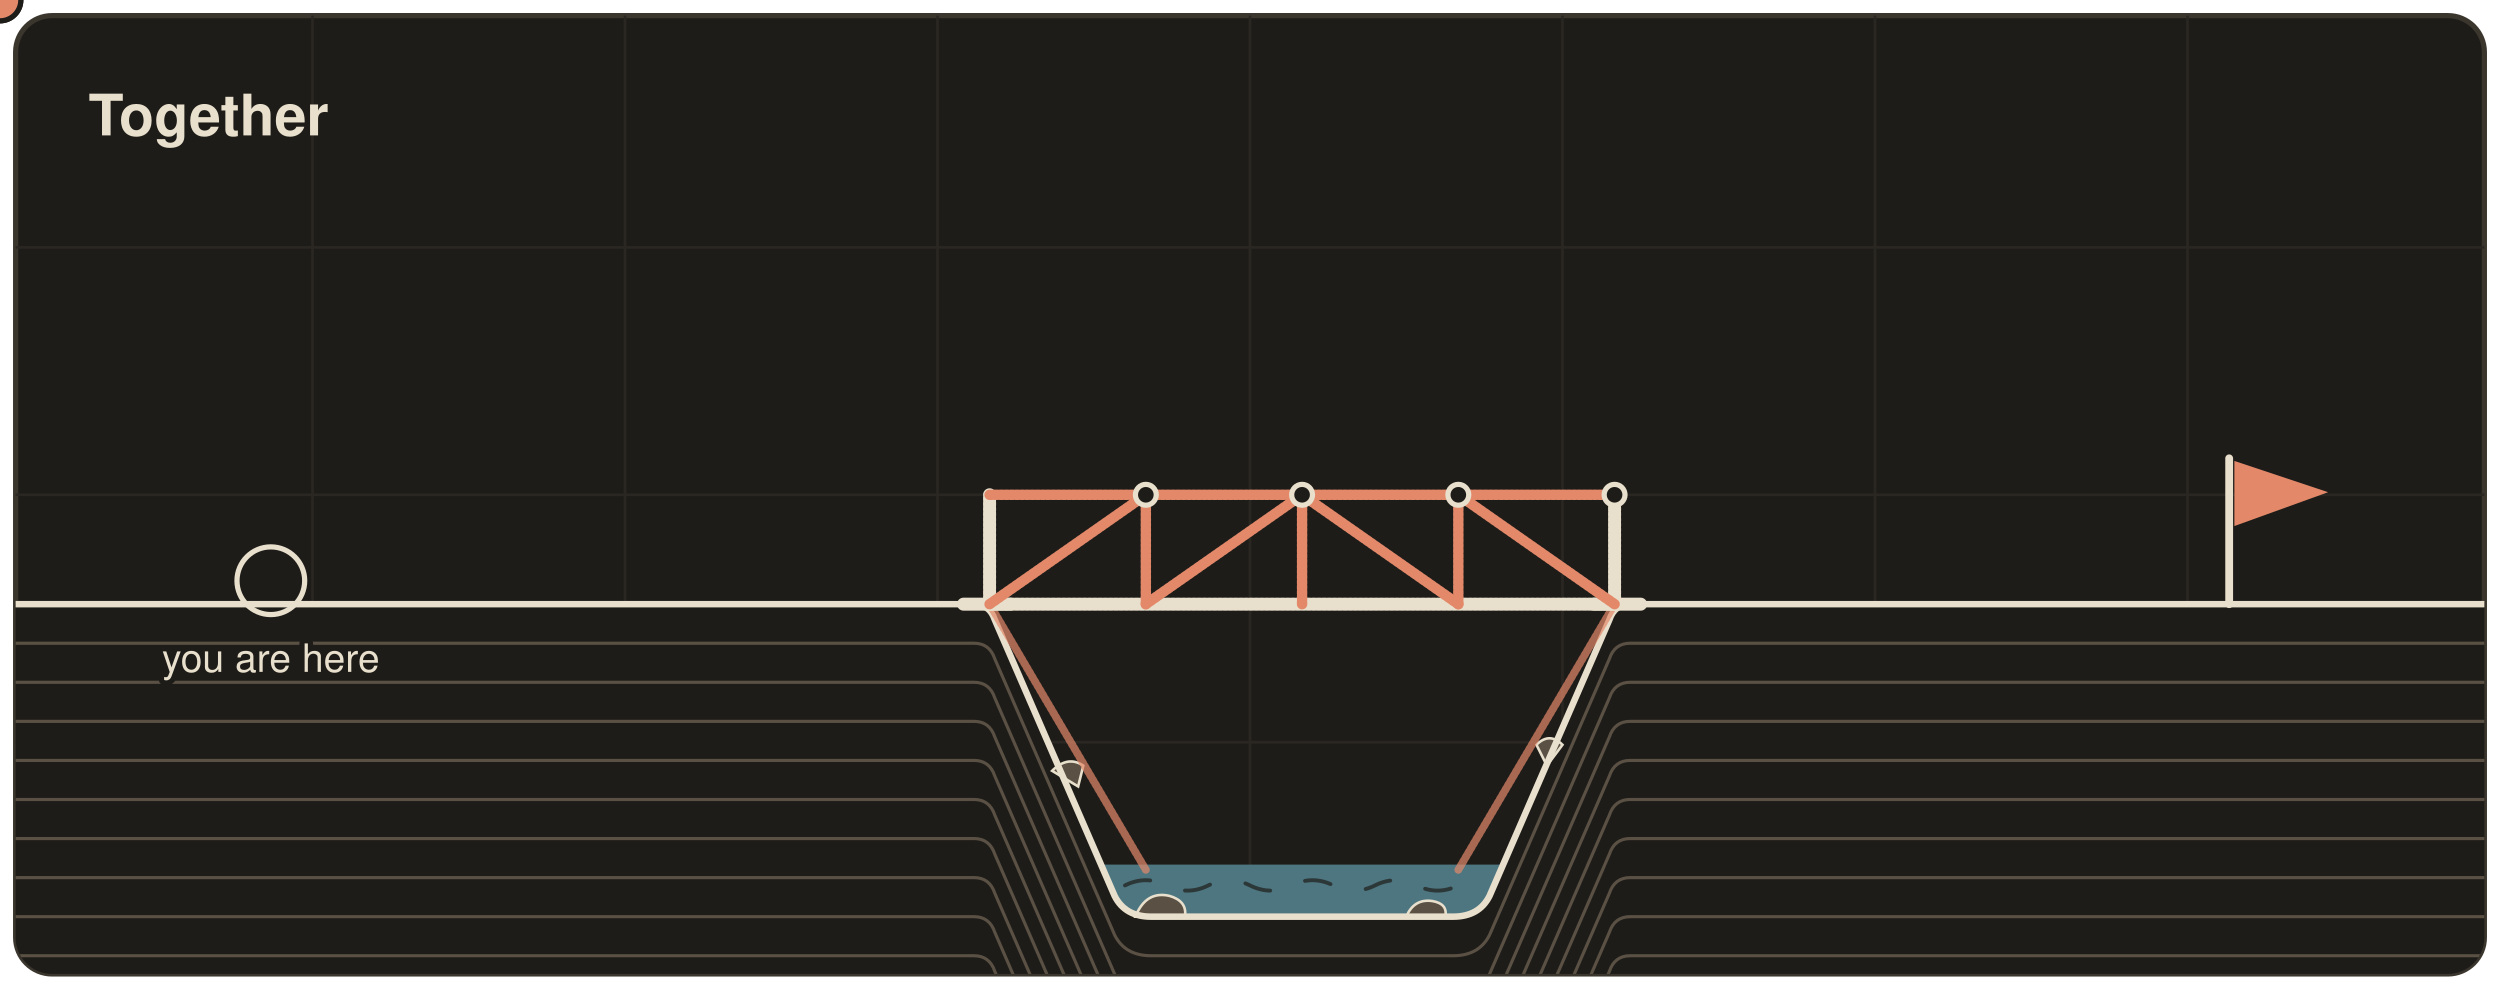
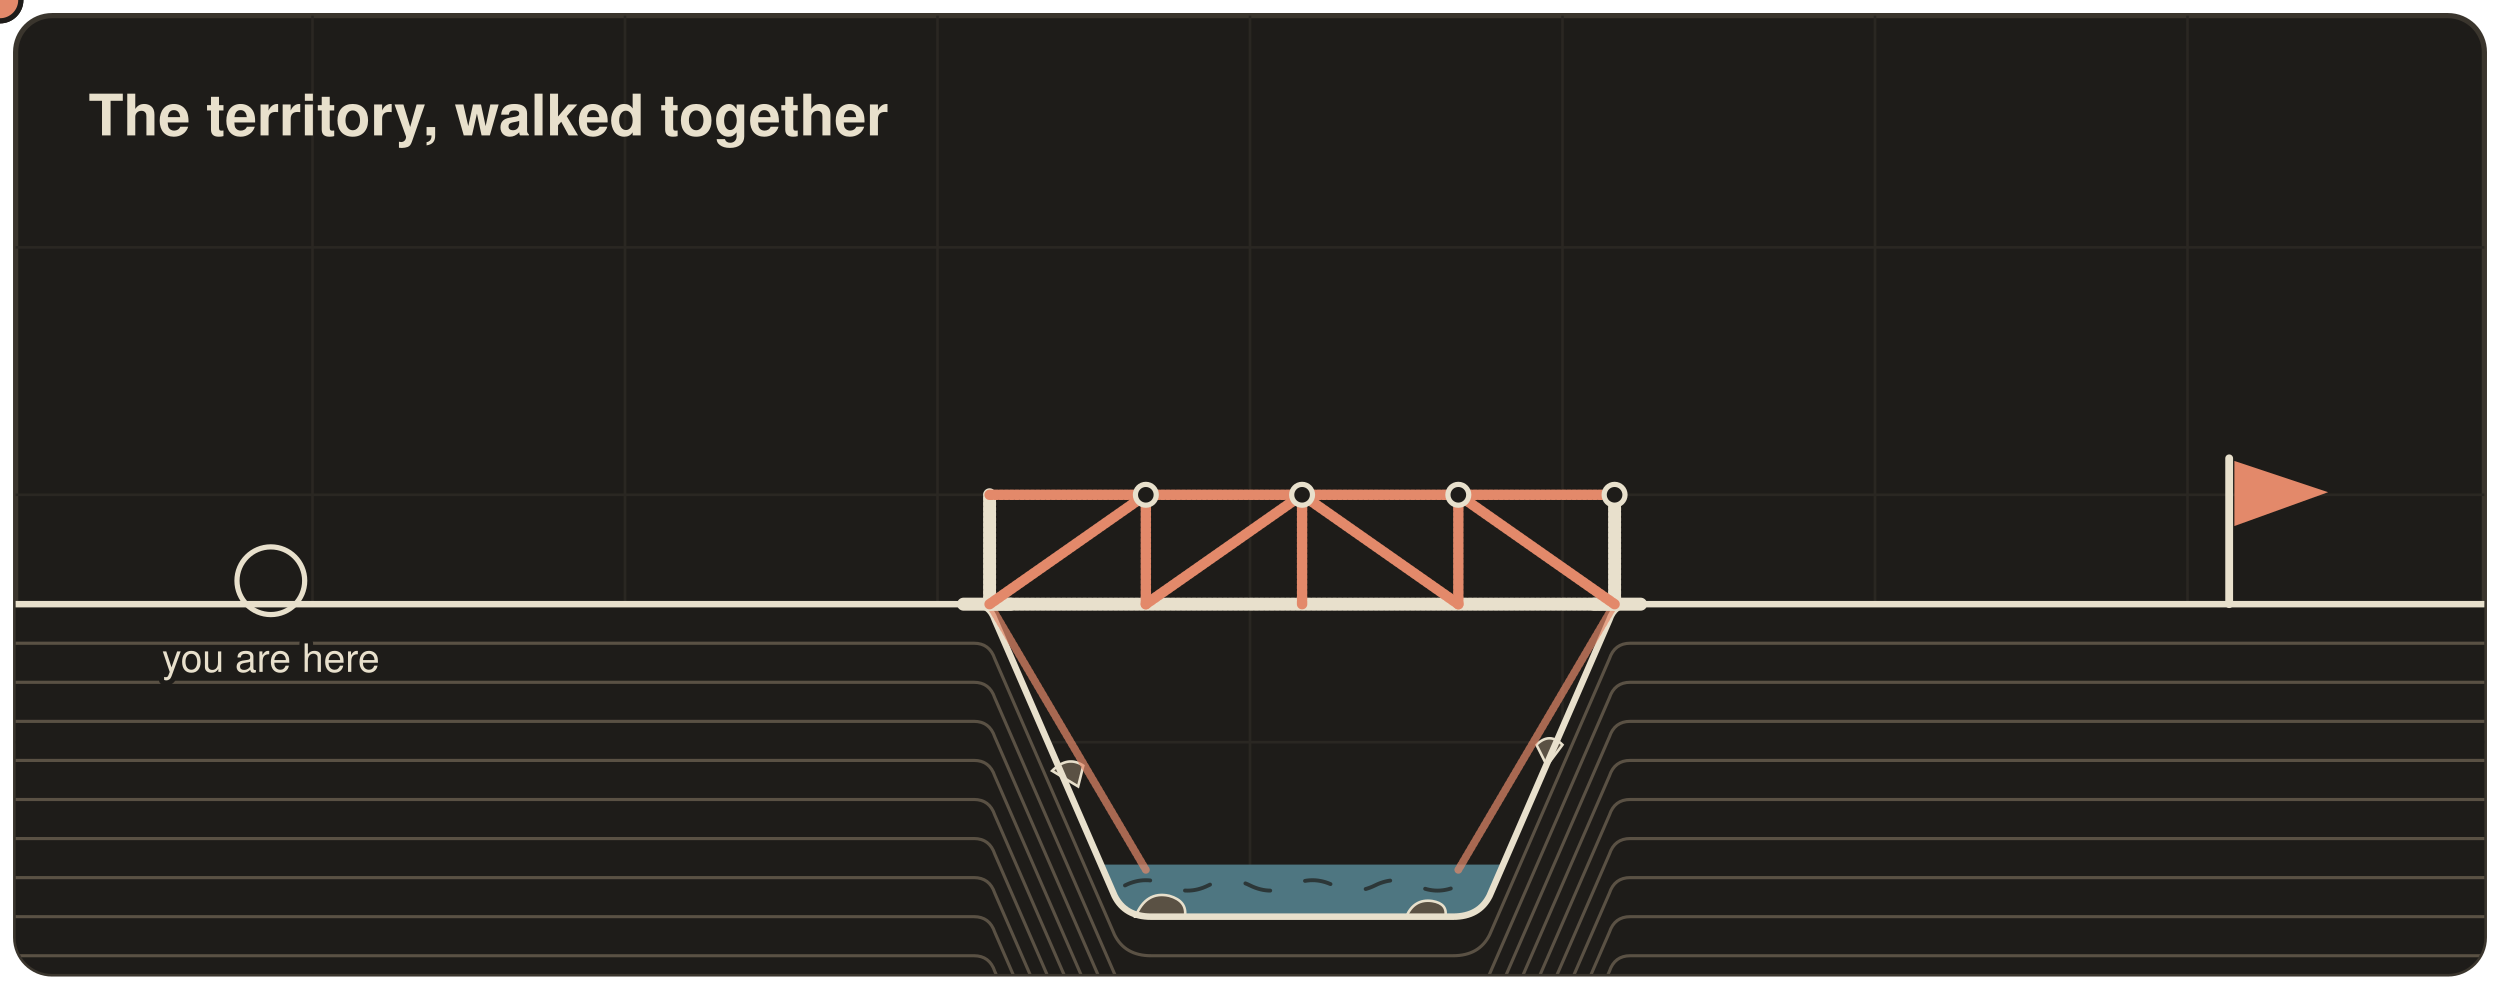
- <svg xmlns="http://www.w3.org/2000/svg" viewBox="0 0 960 380" role="img" aria-label="Alone: the agent throws one thin plank across a gorge and runs onto it; the plank sags, snaps, and the agent falls into the river. Together: you plant the posts and the deck, the agent adds the bracing, triangle by triangle, and both of you cross a strong truss bridge to the goal.">
+ <svg xmlns="http://www.w3.org/2000/svg" viewBox="0 0 960 380" role="img" aria-label="The map taken for the territory: the agent throws one thin plank across a gorge and walks onto it; the plank sags and snaps, and the agent drops into the river. The territory, walked together: you plant the posts and the deck, the agent adds the bracing, triangle by triangle, and both of you cross a strong truss bridge to the goal.">
  <style>
text { font-family: -apple-system, BlinkMacSystemFont, "Segoe UI", Helvetica, Arial, sans-serif; }
.still { display: none; }
@media (prefers-reduced-motion: reduce) {
  .motion { display: none; }
  .still { display: inline; }
  * { animation: none !important; }
}
</style>
  <defs>
    <clipPath id="map">
      <rect x="6" y="6" width="948" height="368" rx="14" />
    </clipPath>
    <clipPath id="ground">
      <path d="M6 232 H374 Q380 232 382 238 L428 344 Q432 352 442 352 H558 Q568 352 572 344 L618 238 Q620 232 626 232 H954 V374 H6 Z" />
    </clipPath>
  </defs>
  <rect x="6" y="6" width="948" height="368" rx="14" fill="#1e1c19" stroke="#3a352d" stroke-width="2" />
  <g stroke="#2a2722" stroke-width="1">
    <path d="M120 6 V374 M240 6 V374 M360 6 V374 M480 6 V374 M600 6 V374 M720 6 V374 M840 6 V374" />
    <path d="M6 95 H954 M6 190 H954 M6 285 H954" />
  </g>
  <g clip-path="url(#map)">
    <path d="M6 232 H374 Q380 232 382 238 L428 344 Q432 352 442 352 H558 Q568 352 572 344 L618 238 Q620 232 626 232 H954 V374 H6 Z" fill="#1e1c19" />
    <g clip-path="url(#ground)" fill="none" stroke="#5a5144" stroke-width="1.2">
      <path d="M6 232 H374 Q380 232 382 238 L428 344 Q432 352 442 352 H558 Q568 352 572 344 L618 238 Q620 232 626 232 H954" transform="translate(0 15)" />
      <path d="M6 232 H374 Q380 232 382 238 L428 344 Q432 352 442 352 H558 Q568 352 572 344 L618 238 Q620 232 626 232 H954" transform="translate(0 30)" />
      <path d="M6 232 H374 Q380 232 382 238 L428 344 Q432 352 442 352 H558 Q568 352 572 344 L618 238 Q620 232 626 232 H954" transform="translate(0 45)" />
      <path d="M6 232 H374 Q380 232 382 238 L428 344 Q432 352 442 352 H558 Q568 352 572 344 L618 238 Q620 232 626 232 H954" transform="translate(0 60)" />
      <path d="M6 232 H374 Q380 232 382 238 L428 344 Q432 352 442 352 H558 Q568 352 572 344 L618 238 Q620 232 626 232 H954" transform="translate(0 75)" />
      <path d="M6 232 H374 Q380 232 382 238 L428 344 Q432 352 442 352 H558 Q568 352 572 344 L618 238 Q620 232 626 232 H954" transform="translate(0 90)" />
      <path d="M6 232 H374 Q380 232 382 238 L428 344 Q432 352 442 352 H558 Q568 352 572 344 L618 238 Q620 232 626 232 H954" transform="translate(0 105)" />
      <path d="M6 232 H374 Q380 232 382 238 L428 344 Q432 352 442 352 H558 Q568 352 572 344 L618 238 Q620 232 626 232 H954" transform="translate(0 120)" />
      <path d="M6 232 H374 Q380 232 382 238 L428 344 Q432 352 442 352 H558 Q568 352 572 344 L618 238 Q620 232 626 232 H954" transform="translate(0 135)" />
    </g>
    <path d="M423 332 L428 344 Q432 352 442 352 H558 Q568 352 572 344 L577 332 Z" fill="#4e7681" />
    <g fill="#5a5144" stroke="#e8e0cc" stroke-width="1">
      <path d="M436 352 q4 -10 13 -8 q7 2 6 8 Z" />
      <path d="M540 352 q3 -7 10 -6 q6 1 5 6 Z" />
      <path d="M404 296 q6 -6 12 -2 l-2 8 Z" />
      <path d="M590 286 q5 -5 10 0 l-6 8 Z" />
    </g>
    <path d="M6 232 H374 Q380 232 382 238 L428 344 Q432 352 442 352 H558 Q568 352 572 344 L618 238 Q620 232 626 232 H954" fill="none" stroke="#e8e0cc" stroke-width="2.5" stroke-linejoin="round" />
  </g>
  <circle cx="104" cy="223" r="13" fill="none" stroke="#e8e0cc" stroke-width="2" />
  <text x="104" y="258" font-size="15" text-anchor="middle" fill="#e8e0cc" paint-order="stroke" stroke="#1e1c19" stroke-width="4" stroke-linejoin="round">you are here</text>
  <path d="M856 232 V176" stroke="#e8e0cc" stroke-width="3" stroke-linecap="round" />
  <path d="M858 177 L894 189 L858 202 Z" fill="#e3896a" />
  <g class="motion">
    <animate attributeName="opacity" values="0;1;1;0" keyTimes="0;0.03;0.96;1" dur="12s" repeatCount="indefinite" />
    <path d="M432 340 q8 -4 16 0 t16 0 t16 0 t16 0 t16 0 t16 0 t16 0 t16 0" fill="none" stroke="#1e1c19" stroke-width="1.5" stroke-linecap="round" stroke-dasharray="10 14" opacity="0.7">
      <animate attributeName="stroke-dashoffset" values="0;-240" keyTimes="0;1" dur="12s" repeatCount="indefinite" />
    </path>
    <g stroke="#e3896a" stroke-width="3" stroke-linecap="round" fill="none" opacity="0.7">
      <animate attributeName="opacity" values="1;1;0.7;0.7" keyTimes="0;0.3;0.34;1" dur="12s" repeatCount="indefinite" calcMode="spline" keySplines="0 0 1 1;0 0 1 1;0 0 1 1" />
      <path pathLength="1" d="M380 232 L440 334" stroke-dasharray="1 1" stroke-dashoffset="0">
        <animate attributeName="stroke-dashoffset" values="1;1;0;0" keyTimes="0;0.06;0.085;1" dur="12s" repeatCount="indefinite" calcMode="spline" keySplines="0 0 1 1;0.4 0 0.2 1;0 0 1 1" />
        <animate attributeName="d" values="M380 232 L500 232;M380 232 L500 232;M380 232 L500 262;M380 232 L500 257;M380 232 L500 265;M380 232 L478 312;M380 232 L430 340;M380 232 L446 330;M380 232 L440 334;M380 232 L440 334" keyTimes="0;0.11;0.17;0.19;0.21;0.235;0.26;0.272;0.285;1" dur="12s" repeatCount="indefinite" calcMode="spline" keySplines="0 0 1 1;0.4 0 0.6 1;0.4 0 0.6 1;0.4 0 0.6 1;0.5 0 1 1;0.2 0 0.4 1;0.3 0 0.6 1;0.3 0 0.6 1;0 0 1 1" />
      </path>
      <path pathLength="1" d="M620 232 L560 334" stroke-dasharray="1 1" stroke-dashoffset="0">
        <animate attributeName="stroke-dashoffset" values="-1;-1;0;0" keyTimes="0;0.085;0.11;1" dur="12s" repeatCount="indefinite" calcMode="spline" keySplines="0 0 1 1;0.4 0 0.2 1;0 0 1 1" />
        <animate attributeName="d" values="M620 232 L500 232;M620 232 L500 232;M620 232 L500 262;M620 232 L500 257;M620 232 L500 265;M620 232 L522 312;M620 232 L570 340;M620 232 L554 330;M620 232 L560 334;M620 232 L560 334" keyTimes="0;0.11;0.17;0.19;0.21;0.235;0.26;0.272;0.285;1" dur="12s" repeatCount="indefinite" calcMode="spline" keySplines="0 0 1 1;0.4 0 0.6 1;0.4 0 0.6 1;0.4 0 0.6 1;0.5 0 1 1;0.2 0 0.4 1;0.3 0 0.6 1;0.3 0 0.6 1;0 0 1 1" />
      </path>
    </g>
    <g stroke="#e8e0cc" stroke-width="2.5" stroke-linecap="round" opacity="0">
      <animate attributeName="opacity" values="0;0;1;0;0" keyTimes="0;0.209;0.212;0.25;1" dur="12s" repeatCount="indefinite" calcMode="spline" keySplines="0 0 1 1;0 0 1 1;0 0 1 1;0 0 1 1" />
      <path d="M500 250 l-6 -14 M508 252 l10 -10 M490 262 l-14 -2 M512 266 l14 2 M496 274 l-6 12 M506 274 l6 12" />
    </g>
    <ellipse cx="500" cy="334" rx="26" ry="6" fill="none" stroke="#1e1c19" stroke-width="2" opacity="0">
      <animate attributeName="rx" values="4;4;30;30" keyTimes="0;0.285;0.34;1" dur="12s" repeatCount="indefinite" calcMode="spline" keySplines="0.4 0 0.2 1;0.4 0 0.2 1;0.4 0 0.2 1" />
      <animate attributeName="opacity" values="0;0;1;0;0" keyTimes="0;0.284;0.29;0.34;1" dur="12s" repeatCount="indefinite" calcMode="spline" keySplines="0 0 1 1;0 0 1 1;0 0 1 1;0 0 1 1" />
    </ellipse>
    <g opacity="0">
      <animate attributeName="opacity" values="0;0;1;1;0;0" keyTimes="0;0.03;0.05;0.27;0.29;1" dur="12s" repeatCount="indefinite" calcMode="spline" keySplines="0 0 1 1;0 0 1 1;0 0 1 1;0 0 1 1;0 0 1 1" />
      <animateTransform attributeName="transform" type="translate" values="104 223;104 223;372 223;500 253;500 249;500 256;500 340;500 340" keyTimes="0;0.045;0.11;0.17;0.19;0.211;0.285;1" dur="12s" repeatCount="indefinite" calcMode="spline" keySplines="0 0 1 1;0.5 0 0.6 1;0.3 0 0.6 1;0.4 0 0.6 1;0.4 0 0.6 1;0.6 0 1 1;0 0 1 1" />
      <circle r="8" fill="#e3896a" stroke="#1e1c19" stroke-width="2" />
      <text y="-17" font-size="14" text-anchor="middle" fill="#e8e0cc" paint-order="stroke" stroke="#1e1c19" stroke-width="4" stroke-linejoin="round">agent</text>
    </g>
-     <text x="34" y="52" font-size="22" font-weight="600" fill="#e8e0cc" opacity="0">Alone<animate attributeName="opacity" values="0;1;1;0;0" keyTimes="0;0.03;0.3;0.33;1" dur="12s" repeatCount="indefinite" calcMode="spline" keySplines="0 0 1 1;0 0 1 1;0 0 1 1;0 0 1 1" />
+     <text x="34" y="52" font-size="22" font-weight="600" fill="#e8e0cc" opacity="0">The map taken for the territory<animate attributeName="opacity" values="0;1;1;0;0" keyTimes="0;0.03;0.3;0.33;1" dur="12s" repeatCount="indefinite" calcMode="spline" keySplines="0 0 1 1;0 0 1 1;0 0 1 1;0 0 1 1" />
    </text>
    <g stroke="#e8e0cc" stroke-linecap="round" fill="none">
      <path pathLength="1" d="M380 232 L380 190" stroke-width="5" stroke-dasharray="1 1" stroke-dashoffset="0">
        <animate attributeName="stroke-dashoffset" values="1;1;0;0" keyTimes="0;0.45;0.48;1" dur="12s" repeatCount="indefinite" calcMode="spline" keySplines="0 0 1 1;0.4 0 0.2 1;0 0 1 1" />
      </path>
      <path pathLength="1" d="M620 232 L620 190" stroke-width="5" stroke-dasharray="1 1" stroke-dashoffset="0">
        <animate attributeName="stroke-dashoffset" values="1;1;0;0" keyTimes="0;0.48;0.51;1" dur="12s" repeatCount="indefinite" calcMode="spline" keySplines="0 0 1 1;0.4 0 0.2 1;0 0 1 1" />
      </path>
      <path d="M370 232 H388" stroke-width="5">
        <animate attributeName="opacity" values="0;0;1;1" keyTimes="0;0.45;0.46;1" dur="12s" repeatCount="indefinite" calcMode="spline" keySplines="0 0 1 1;0 0 1 1;0 0 1 1" />
      </path>
      <path d="M612 232 H630" stroke-width="5">
        <animate attributeName="opacity" values="0;0;1;1" keyTimes="0;0.48;0.49;1" dur="12s" repeatCount="indefinite" calcMode="spline" keySplines="0 0 1 1;0 0 1 1;0 0 1 1" />
      </path>
      <path pathLength="1" d="M380 232 L620 232" stroke-width="5" stroke-dasharray="1 1" stroke-dashoffset="0">
        <animate attributeName="stroke-dashoffset" values="1;1;0;0" keyTimes="0;0.515;0.575;1" dur="12s" repeatCount="indefinite" calcMode="spline" keySplines="0 0 1 1;0.4 0 0.2 1;0 0 1 1" />
      </path>
    </g>
    <path pathLength="1" d="M380 232 L440 190" fill="none" stroke="#e3896a" stroke-width="4" stroke-linecap="round" stroke-dasharray="1 1" stroke-dashoffset="0">
      <animate attributeName="stroke-dashoffset" values="1;1;0;0" keyTimes="0;0.585;0.607;1" dur="12s" repeatCount="indefinite" calcMode="spline" keySplines="0 0 1 1;0.4 0 0.2 1;0 0 1 1" />
    </path>
    <path pathLength="1" d="M380 190 L440 190" fill="none" stroke="#e3896a" stroke-width="4" stroke-linecap="round" stroke-dasharray="1 1" stroke-dashoffset="0">
      <animate attributeName="stroke-dashoffset" values="1;1;0;0" keyTimes="0;0.601;0.621;1" dur="12s" repeatCount="indefinite" calcMode="spline" keySplines="0 0 1 1;0.4 0 0.2 1;0 0 1 1" />
    </path>
    <path pathLength="1" d="M440 232 L440 190" fill="none" stroke="#e3896a" stroke-width="4" stroke-linecap="round" stroke-dasharray="1 1" stroke-dashoffset="0">
      <animate attributeName="stroke-dashoffset" values="1;1;0;0" keyTimes="0;0.615;0.633;1" dur="12s" repeatCount="indefinite" calcMode="spline" keySplines="0 0 1 1;0.4 0 0.2 1;0 0 1 1" />
    </path>
    <path pathLength="1" d="M440 232 L500 190" fill="none" stroke="#e3896a" stroke-width="4" stroke-linecap="round" stroke-dasharray="1 1" stroke-dashoffset="0">
      <animate attributeName="stroke-dashoffset" values="1;1;0;0" keyTimes="0;0.64;0.662;1" dur="12s" repeatCount="indefinite" calcMode="spline" keySplines="0 0 1 1;0.4 0 0.2 1;0 0 1 1" />
    </path>
    <path pathLength="1" d="M440 190 L500 190" fill="none" stroke="#e3896a" stroke-width="4" stroke-linecap="round" stroke-dasharray="1 1" stroke-dashoffset="0">
      <animate attributeName="stroke-dashoffset" values="1;1;0;0" keyTimes="0;0.656;0.676;1" dur="12s" repeatCount="indefinite" calcMode="spline" keySplines="0 0 1 1;0.4 0 0.2 1;0 0 1 1" />
    </path>
    <path pathLength="1" d="M500 232 L500 190" fill="none" stroke="#e3896a" stroke-width="4" stroke-linecap="round" stroke-dasharray="1 1" stroke-dashoffset="0">
      <animate attributeName="stroke-dashoffset" values="1;1;0;0" keyTimes="0;0.67;0.688;1" dur="12s" repeatCount="indefinite" calcMode="spline" keySplines="0 0 1 1;0.4 0 0.2 1;0 0 1 1" />
    </path>
    <path pathLength="1" d="M560 232 L500 190" fill="none" stroke="#e3896a" stroke-width="4" stroke-linecap="round" stroke-dasharray="1 1" stroke-dashoffset="0">
      <animate attributeName="stroke-dashoffset" values="1;1;0;0" keyTimes="0;0.695;0.717;1" dur="12s" repeatCount="indefinite" calcMode="spline" keySplines="0 0 1 1;0.4 0 0.2 1;0 0 1 1" />
    </path>
    <path pathLength="1" d="M500 190 L560 190" fill="none" stroke="#e3896a" stroke-width="4" stroke-linecap="round" stroke-dasharray="1 1" stroke-dashoffset="0">
      <animate attributeName="stroke-dashoffset" values="1;1;0;0" keyTimes="0;0.711;0.731;1" dur="12s" repeatCount="indefinite" calcMode="spline" keySplines="0 0 1 1;0.4 0 0.2 1;0 0 1 1" />
    </path>
    <path pathLength="1" d="M560 232 L560 190" fill="none" stroke="#e3896a" stroke-width="4" stroke-linecap="round" stroke-dasharray="1 1" stroke-dashoffset="0">
      <animate attributeName="stroke-dashoffset" values="1;1;0;0" keyTimes="0;0.725;0.743;1" dur="12s" repeatCount="indefinite" calcMode="spline" keySplines="0 0 1 1;0.4 0 0.2 1;0 0 1 1" />
    </path>
    <path pathLength="1" d="M620 232 L560 190" fill="none" stroke="#e3896a" stroke-width="4" stroke-linecap="round" stroke-dasharray="1 1" stroke-dashoffset="0">
      <animate attributeName="stroke-dashoffset" values="1;1;0;0" keyTimes="0;0.75;0.772;1" dur="12s" repeatCount="indefinite" calcMode="spline" keySplines="0 0 1 1;0.4 0 0.2 1;0 0 1 1" />
    </path>
    <path pathLength="1" d="M560 190 L620 190" fill="none" stroke="#e3896a" stroke-width="4" stroke-linecap="round" stroke-dasharray="1 1" stroke-dashoffset="0">
      <animate attributeName="stroke-dashoffset" values="1;1;0;0" keyTimes="0;0.766;0.786;1" dur="12s" repeatCount="indefinite" calcMode="spline" keySplines="0 0 1 1;0.4 0 0.2 1;0 0 1 1" />
    </path>
    <circle cx="440" cy="190" r="4" fill="#1e1c19" stroke="#e8e0cc" stroke-width="2">
      <animate attributeName="opacity" values="0;0;1;1" keyTimes="0;0.635;0.64;1" dur="12s" repeatCount="indefinite" calcMode="spline" keySplines="0 0 1 1;0 0 1 1;0 0 1 1" />
      <animate attributeName="r" values="4;4;6.5;4;4" keyTimes="0;0.635;0.647;0.665;1" dur="12s" repeatCount="indefinite" calcMode="spline" keySplines="0.4 0 0.2 1;0.4 0 0.2 1;0.4 0 0.2 1;0.4 0 0.2 1" />
    </circle>
    <circle cx="440" cy="190" r="16" fill="none" stroke="#e3896a" stroke-width="2" opacity="0">
      <animate attributeName="r" values="4;4;18;18" keyTimes="0;0.635;0.675;1" dur="12s" repeatCount="indefinite" calcMode="spline" keySplines="0 0 1 1;0.2 0.8 0.4 1;0 0 1 1" />
      <animate attributeName="opacity" values="0;0;0.9;0;0" keyTimes="0;0.635;0.639;0.675;1" dur="12s" repeatCount="indefinite" calcMode="spline" keySplines="0 0 1 1;0 0 1 1;0 0 1 1;0 0 1 1" />
    </circle>
    <circle cx="500" cy="190" r="4" fill="#1e1c19" stroke="#e8e0cc" stroke-width="2">
      <animate attributeName="opacity" values="0;0;1;1" keyTimes="0;0.69;0.695;1" dur="12s" repeatCount="indefinite" calcMode="spline" keySplines="0 0 1 1;0 0 1 1;0 0 1 1" />
      <animate attributeName="r" values="4;4;6.5;4;4" keyTimes="0;0.69;0.702;0.72;1" dur="12s" repeatCount="indefinite" calcMode="spline" keySplines="0.4 0 0.2 1;0.4 0 0.2 1;0.4 0 0.2 1;0.4 0 0.2 1" />
    </circle>
    <circle cx="500" cy="190" r="16" fill="none" stroke="#e3896a" stroke-width="2" opacity="0">
      <animate attributeName="r" values="4;4;18;18" keyTimes="0;0.69;0.73;1" dur="12s" repeatCount="indefinite" calcMode="spline" keySplines="0 0 1 1;0.2 0.8 0.4 1;0 0 1 1" />
      <animate attributeName="opacity" values="0;0;0.9;0;0" keyTimes="0;0.69;0.694;0.73;1" dur="12s" repeatCount="indefinite" calcMode="spline" keySplines="0 0 1 1;0 0 1 1;0 0 1 1;0 0 1 1" />
    </circle>
    <circle cx="560" cy="190" r="4" fill="#1e1c19" stroke="#e8e0cc" stroke-width="2">
      <animate attributeName="opacity" values="0;0;1;1" keyTimes="0;0.745;0.75;1" dur="12s" repeatCount="indefinite" calcMode="spline" keySplines="0 0 1 1;0 0 1 1;0 0 1 1" />
      <animate attributeName="r" values="4;4;6.5;4;4" keyTimes="0;0.745;0.757;0.775;1" dur="12s" repeatCount="indefinite" calcMode="spline" keySplines="0.4 0 0.2 1;0.4 0 0.2 1;0.4 0 0.2 1;0.4 0 0.2 1" />
    </circle>
    <circle cx="560" cy="190" r="16" fill="none" stroke="#e3896a" stroke-width="2" opacity="0">
      <animate attributeName="r" values="4;4;18;18" keyTimes="0;0.745;0.785;1" dur="12s" repeatCount="indefinite" calcMode="spline" keySplines="0 0 1 1;0.2 0.8 0.4 1;0 0 1 1" />
      <animate attributeName="opacity" values="0;0;0.9;0;0" keyTimes="0;0.745;0.749;0.785;1" dur="12s" repeatCount="indefinite" calcMode="spline" keySplines="0 0 1 1;0 0 1 1;0 0 1 1;0 0 1 1" />
    </circle>
    <circle cx="620" cy="190" r="4" fill="#1e1c19" stroke="#e8e0cc" stroke-width="2">
      <animate attributeName="opacity" values="0;0;1;1" keyTimes="0;0.8;0.805;1" dur="12s" repeatCount="indefinite" calcMode="spline" keySplines="0 0 1 1;0 0 1 1;0 0 1 1" />
      <animate attributeName="r" values="4;4;6.5;4;4" keyTimes="0;0.8;0.812;0.83;1" dur="12s" repeatCount="indefinite" calcMode="spline" keySplines="0.4 0 0.2 1;0.4 0 0.2 1;0.4 0 0.2 1;0.4 0 0.2 1" />
    </circle>
    <circle cx="620" cy="190" r="16" fill="none" stroke="#e3896a" stroke-width="2" opacity="0">
      <animate attributeName="r" values="4;4;18;18" keyTimes="0;0.8;0.84;1" dur="12s" repeatCount="indefinite" calcMode="spline" keySplines="0 0 1 1;0.2 0.8 0.4 1;0 0 1 1" />
      <animate attributeName="opacity" values="0;0;0.9;0;0" keyTimes="0;0.8;0.804;0.84;1" dur="12s" repeatCount="indefinite" calcMode="spline" keySplines="0 0 1 1;0 0 1 1;0 0 1 1;0 0 1 1" />
    </circle>
    <g>
      <animate attributeName="opacity" values="0;0;1;1" keyTimes="0;0.325;0.35;1" dur="12s" repeatCount="indefinite" calcMode="spline" keySplines="0 0 1 1;0 0 1 1;0 0 1 1" />
      <animateTransform attributeName="transform" type="translate" values="104 223;104 223;352 223;352 223;818 223;818 223" keyTimes="0;0.34;0.44;0.82;0.93;1" dur="12s" repeatCount="indefinite" calcMode="spline" keySplines="0.4 0 0.2 1;0.4 0 0.2 1;0.4 0 0.2 1;0.4 0 0.2 1;0.4 0 0.2 1" />
      <circle r="8" fill="#e8e0cc" stroke="#1e1c19" stroke-width="2" />
      <text y="-17" font-size="14" text-anchor="middle" fill="#e8e0cc" paint-order="stroke" stroke="#1e1c19" stroke-width="4" stroke-linejoin="round">you</text>
    </g>
    <g>
      <animate attributeName="opacity" values="0;0;1;1" keyTimes="0;0.325;0.35;1" dur="12s" repeatCount="indefinite" calcMode="spline" keySplines="0 0 1 1;0 0 1 1;0 0 1 1" />
      <animateTransform attributeName="transform" type="translate" values="104 223;104 223;312 223;312 223;410 223;410 223;470 223;470 223;530 223;530 223;590 223;590 223;772 223;772 223" keyTimes="0;0.34;0.44;0.575;0.585;0.635;0.64;0.69;0.695;0.745;0.75;0.82;0.93;1" dur="12s" repeatCount="indefinite" calcMode="spline" keySplines="0.4 0 0.2 1;0.4 0 0.2 1;0.4 0 0.2 1;0.4 0 0.2 1;0.4 0 0.2 1;0.4 0 0.2 1;0.4 0 0.2 1;0.4 0 0.2 1;0.4 0 0.2 1;0.4 0 0.2 1;0.4 0 0.2 1;0.4 0 0.2 1;0.4 0 0.2 1" />
      <circle r="8" fill="#e3896a" stroke="#1e1c19" stroke-width="2" />
      <text y="-17" font-size="14" text-anchor="middle" fill="#e8e0cc" paint-order="stroke" stroke="#1e1c19" stroke-width="4" stroke-linejoin="round">agent<animate attributeName="y" values="-17;-17;30;30;-17;-17" keyTimes="0;0.57;0.585;0.75;0.765;1" dur="12s" repeatCount="indefinite" calcMode="spline" keySplines="0.4 0 0.2 1;0.4 0 0.2 1;0.4 0 0.2 1;0.4 0 0.2 1;0.4 0 0.2 1" />
      </text>
    </g>
-     <text x="34" y="52" font-size="22" font-weight="600" fill="#e8e0cc">Together<animate attributeName="opacity" values="0;0;1;1" keyTimes="0;0.32;0.345;1" dur="12s" repeatCount="indefinite" calcMode="spline" keySplines="0 0 1 1;0 0 1 1;0 0 1 1" />
+     <text x="34" y="52" font-size="22" font-weight="600" fill="#e8e0cc">The territory, walked together<animate attributeName="opacity" values="0;0;1;1" keyTimes="0;0.32;0.345;1" dur="12s" repeatCount="indefinite" calcMode="spline" keySplines="0 0 1 1;0 0 1 1;0 0 1 1" />
    </text>
  </g>
  <g class="still">
    <g stroke="#e3896a" stroke-width="3" stroke-linecap="round" fill="none" opacity="0.7">
      <path d="M380 232 L440 334" />
      <path d="M620 232 L560 334" />
    </g>
    <g stroke="#e8e0cc" stroke-linecap="round" fill="none" stroke-width="5">
      <path d="M380 232 L380 190" />
      <path d="M620 232 L620 190" />
      <path d="M370 232 H388" />
      <path d="M612 232 H630" />
      <path d="M380 232 L620 232" />
    </g>
    <path d="M380 232 L440 190" fill="none" stroke="#e3896a" stroke-width="4" stroke-linecap="round" />
    <path d="M380 190 L440 190" fill="none" stroke="#e3896a" stroke-width="4" stroke-linecap="round" />
    <path d="M440 232 L440 190" fill="none" stroke="#e3896a" stroke-width="4" stroke-linecap="round" />
    <path d="M440 232 L500 190" fill="none" stroke="#e3896a" stroke-width="4" stroke-linecap="round" />
    <path d="M440 190 L500 190" fill="none" stroke="#e3896a" stroke-width="4" stroke-linecap="round" />
    <path d="M500 232 L500 190" fill="none" stroke="#e3896a" stroke-width="4" stroke-linecap="round" />
    <path d="M560 232 L500 190" fill="none" stroke="#e3896a" stroke-width="4" stroke-linecap="round" />
    <path d="M500 190 L560 190" fill="none" stroke="#e3896a" stroke-width="4" stroke-linecap="round" />
    <path d="M560 232 L560 190" fill="none" stroke="#e3896a" stroke-width="4" stroke-linecap="round" />
    <path d="M620 232 L560 190" fill="none" stroke="#e3896a" stroke-width="4" stroke-linecap="round" />
    <path d="M560 190 L620 190" fill="none" stroke="#e3896a" stroke-width="4" stroke-linecap="round" />
    <circle cx="440" cy="190" r="4" fill="#1e1c19" stroke="#e8e0cc" stroke-width="2" />
    <circle cx="500" cy="190" r="4" fill="#1e1c19" stroke="#e8e0cc" stroke-width="2" />
    <circle cx="560" cy="190" r="4" fill="#1e1c19" stroke="#e8e0cc" stroke-width="2" />
    <circle cx="620" cy="190" r="4" fill="#1e1c19" stroke="#e8e0cc" stroke-width="2" />
    <g transform="translate(818 223)">
      <circle r="8" fill="#e8e0cc" stroke="#1e1c19" stroke-width="2" />
      <text y="-17" font-size="14" text-anchor="middle" fill="#e8e0cc" paint-order="stroke" stroke="#1e1c19" stroke-width="4" stroke-linejoin="round">you</text>
    </g>
    <g transform="translate(772 223)">
      <circle r="8" fill="#e3896a" stroke="#1e1c19" stroke-width="2" />
      <text y="-17" font-size="14" text-anchor="middle" fill="#e8e0cc" paint-order="stroke" stroke="#1e1c19" stroke-width="4" stroke-linejoin="round">agent</text>
    </g>
-     <text x="34" y="52" font-size="22" font-weight="600" fill="#e8e0cc">Together</text>
+     <text x="34" y="52" font-size="22" font-weight="600" fill="#e8e0cc">The territory, walked together</text>
  </g>
</svg>
